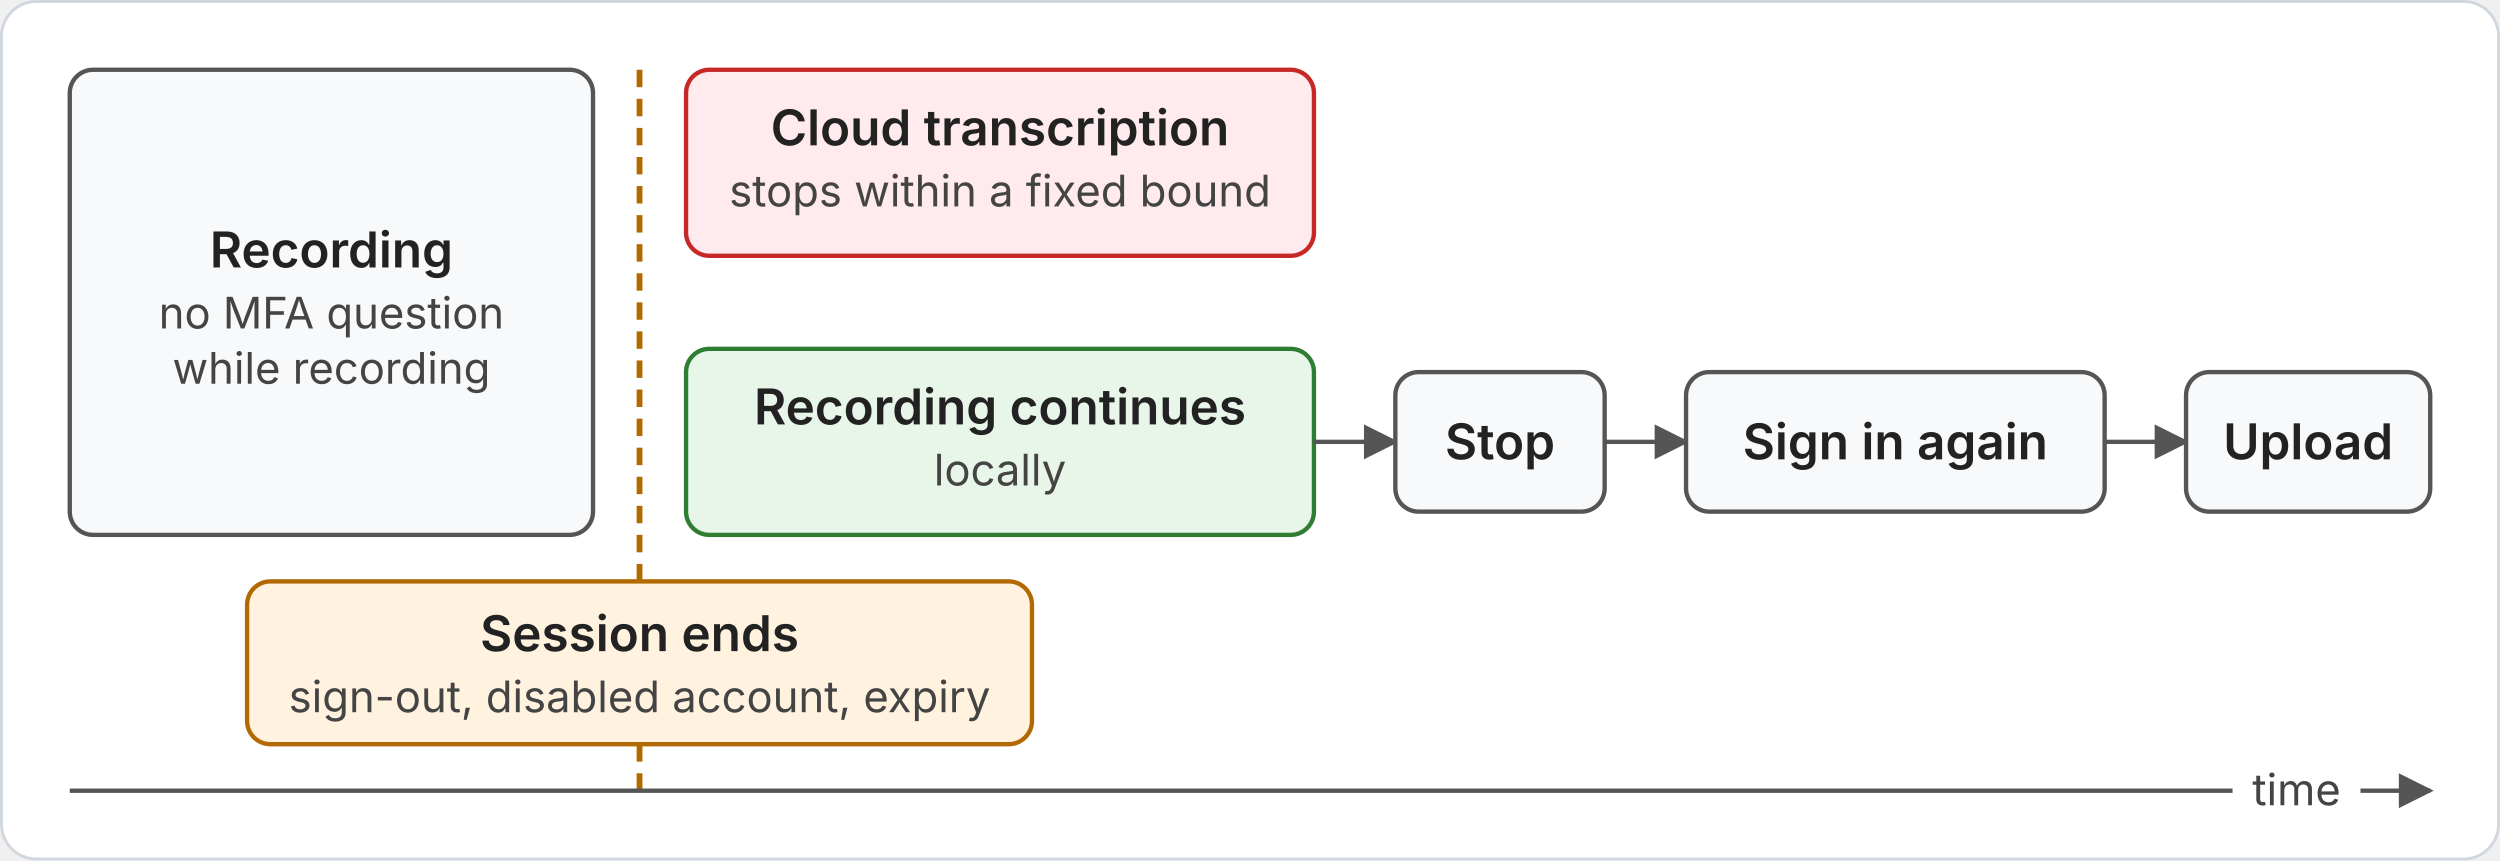
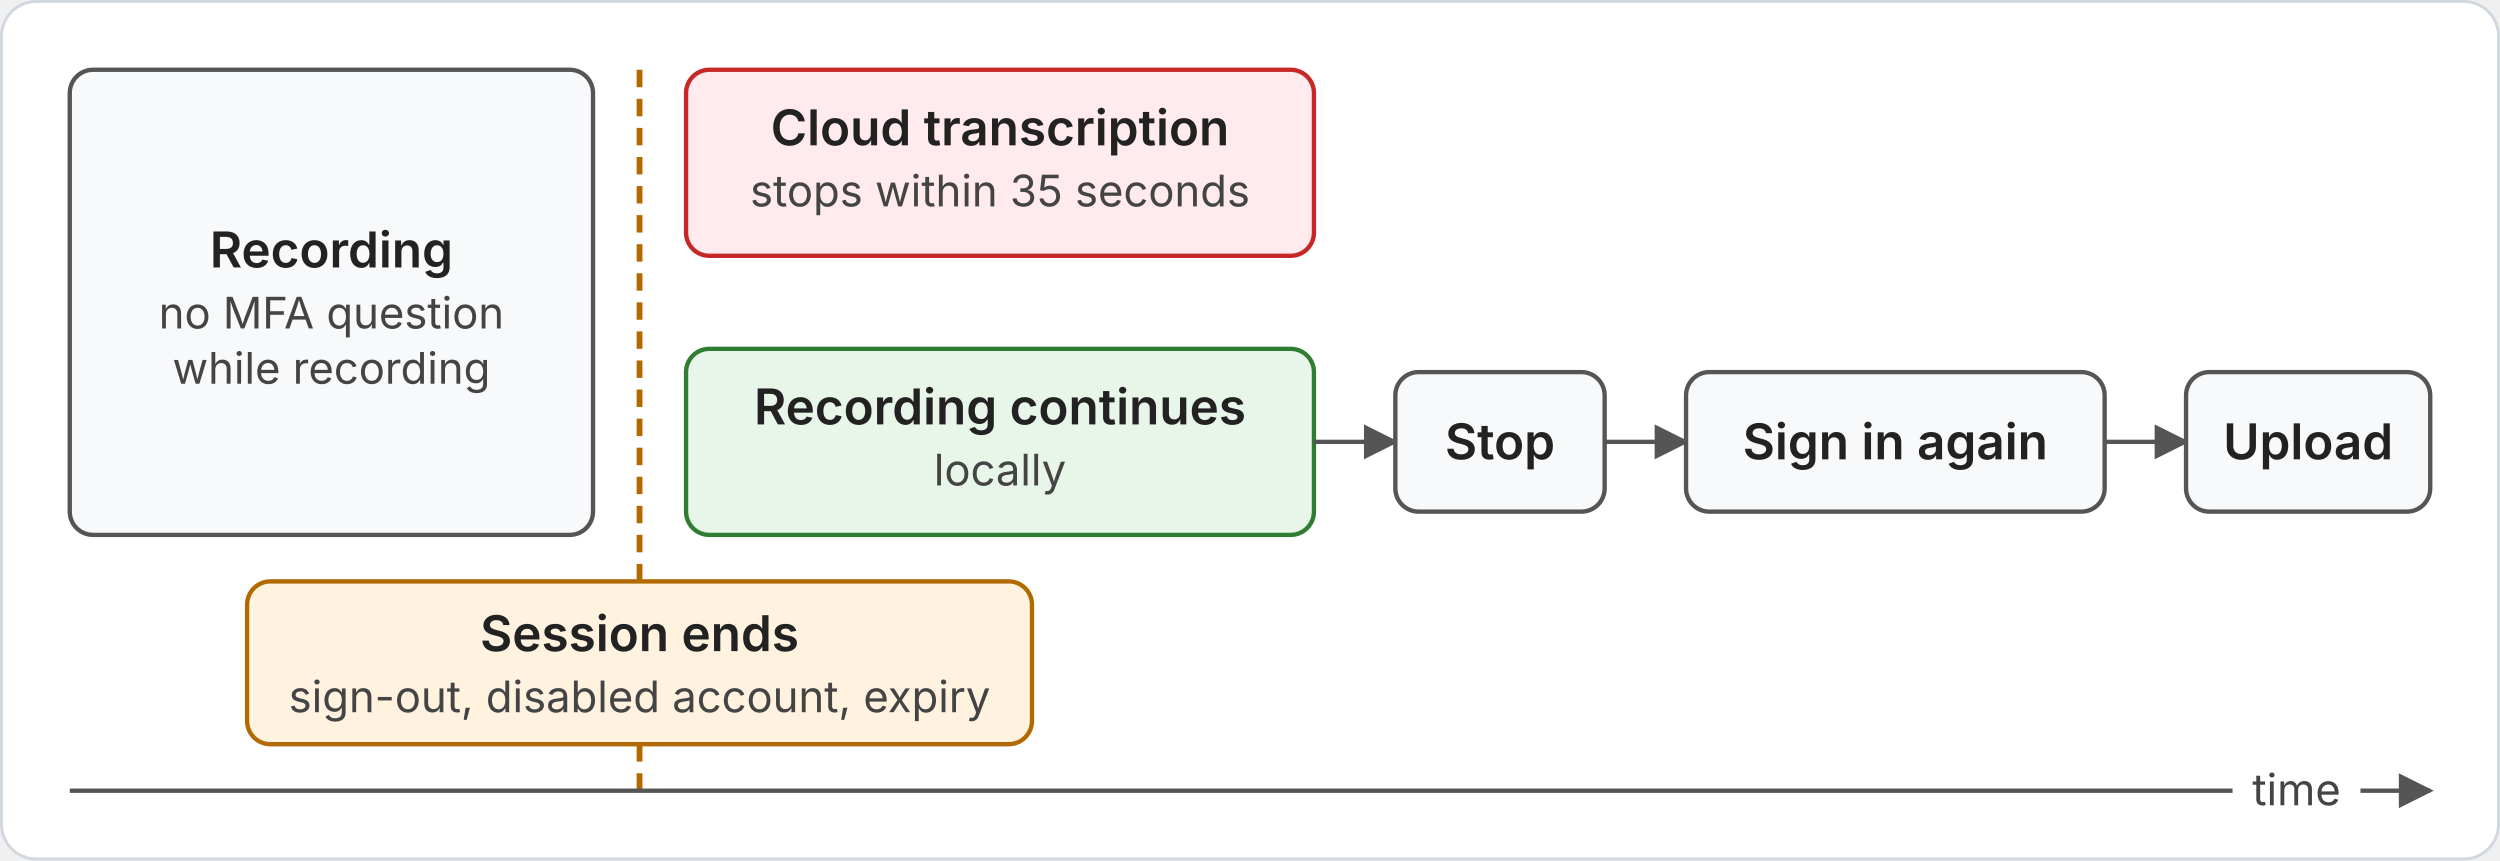
<svg xmlns="http://www.w3.org/2000/svg" width="860" height="296" viewBox="0 0 860 296" role="img" aria-labelledby="t d" style="font-family: Inter, 'Segoe UI', Helvetica, Arial, sans-serif; color-scheme: light dark;">
  <defs>
    <marker id="a" viewBox="0 0 10 10" refX="9" refY="5" markerWidth="8" markerHeight="8" orient="auto-start-reverse">
      <path class="ah" d="M0,0 L10,5 L0,10 z" />
    </marker>
  </defs>
  <style>
    .bg{fill:#ffffff;stroke:#d0d7de;stroke-width:1}
    .lane{fill:none;stroke:#d0d7de;stroke-width:1.5}
    .box{fill:#f8f9fa;stroke:#555;stroke-width:1.5}
    .key{fill:#e3f2fd;stroke:#1565c0;stroke-width:2}
    .ok{fill:#e8f5e9;stroke:#2e7d32;stroke-width:1.5}
    .warn{fill:#fff3e0;stroke:#b26a00;stroke-width:1.5}
    .no{fill:#ffebee;stroke:#c62828;stroke-width:1.5}
    .gone{fill:none;stroke:#999;stroke-width:1.5;stroke-dasharray:6 4}
    .h{fill:#222;font-size:17px;font-weight:600}
    .t{fill:#222;font-size:16px}
    .s{fill:#444;font-size:15px}
    .m{fill:#6a6a6a;font-size:15px}
    .r{fill:#c62828;font-size:15px}
    .pill{fill:#ffffff}
    .edge{stroke:#555;stroke-width:1.5;fill:none;marker-end:url(#a)}
    .back{stroke:#555;stroke-width:1.5;fill:none;stroke-dasharray:6 4;marker-end:url(#a)}
    .line{stroke:#555;stroke-width:1.5;fill:none}
    .cut{stroke:#c62828;stroke-width:2;fill:none}
    .mark{stroke:#b26a00;stroke-width:2;fill:none;stroke-dasharray:6 4}
    .dot,.ah{fill:#555}
    @media (prefers-color-scheme: dark){
      .bg,.pill{fill:#0d1117}
      .bg,.lane{stroke:#30363d}
      .box{fill:#161b22;stroke:#8b949e}
      .key{fill:#0d2a45;stroke:#58a6ff}
      .ok{fill:#0f2a19;stroke:#3fb950}
      .warn{fill:#2b1d07;stroke:#d29922}
      .no{fill:#2d1214;stroke:#f85149}
      .gone{stroke:#6e7681}
      .h,.t{fill:#e6edf3}
      .s{fill:#b8c0ca}
      .m{fill:#8b949e}
      .r{fill:#ff7b72}
      .edge,.back,.line{stroke:#8b949e}
      .cut{stroke:#ff7b72}
      .mark{stroke:#d29922}
      .dot,.ah{fill:#8b949e}
    }
  </style>
  <rect class="bg" x="0.5" y="0.5" width="859" height="295" rx="12" />
  <rect class="box" x="24" y="24" width="180" height="160" rx="8" />
  <text class="h" x="114" y="92" text-anchor="middle">Recording</text>
  <text class="s" x="114" y="113" text-anchor="middle">no MFA question</text>
  <text class="s" x="114" y="132" text-anchor="middle">while recording</text>
  <path class="mark" d="M220,24 V200 M220,256 V272" />
  <rect class="warn" x="85" y="200" width="270" height="56" rx="8" />
  <text class="h" x="220" y="224" text-anchor="middle">Session ends</text>
  <text class="s" x="220" y="245" text-anchor="middle">sign-out, disabled account, expiry</text>
  <rect class="no" x="236" y="24" width="216" height="64" rx="8" />
  <text class="h" x="344" y="50" text-anchor="middle">Cloud transcription</text>
-   <text class="s" x="344" y="71" text-anchor="middle">stops within a fixed bound</text>
+   <text class="s" x="344" y="71" text-anchor="middle">stops within 35 seconds</text>
  <rect class="ok" x="236" y="120" width="216" height="64" rx="8" />
  <text class="h" x="344" y="146" text-anchor="middle">Recording continues</text>
  <text class="s" x="344" y="167" text-anchor="middle">locally</text>
  <path class="edge" d="M452,152 H480" />
  <rect class="box" x="480" y="128" width="72" height="48" rx="8" />
  <text class="h" x="516" y="158" text-anchor="middle">Stop</text>
  <path class="edge" d="M552,152 H580" />
  <rect class="box" x="580" y="128" width="144" height="48" rx="8" />
  <text class="h" x="652" y="158" text-anchor="middle">Sign in again</text>
  <path class="edge" d="M724,152 H752" />
  <rect class="box" x="752" y="128" width="84" height="48" rx="8" />
  <text class="h" x="794" y="158" text-anchor="middle">Upload</text>
  <path class="edge" d="M24,272 H836" />
  <rect class="pill" x="768" y="261" width="44" height="22" rx="4" />
  <text class="s" x="790" y="277" text-anchor="middle">time</text>
</svg>
